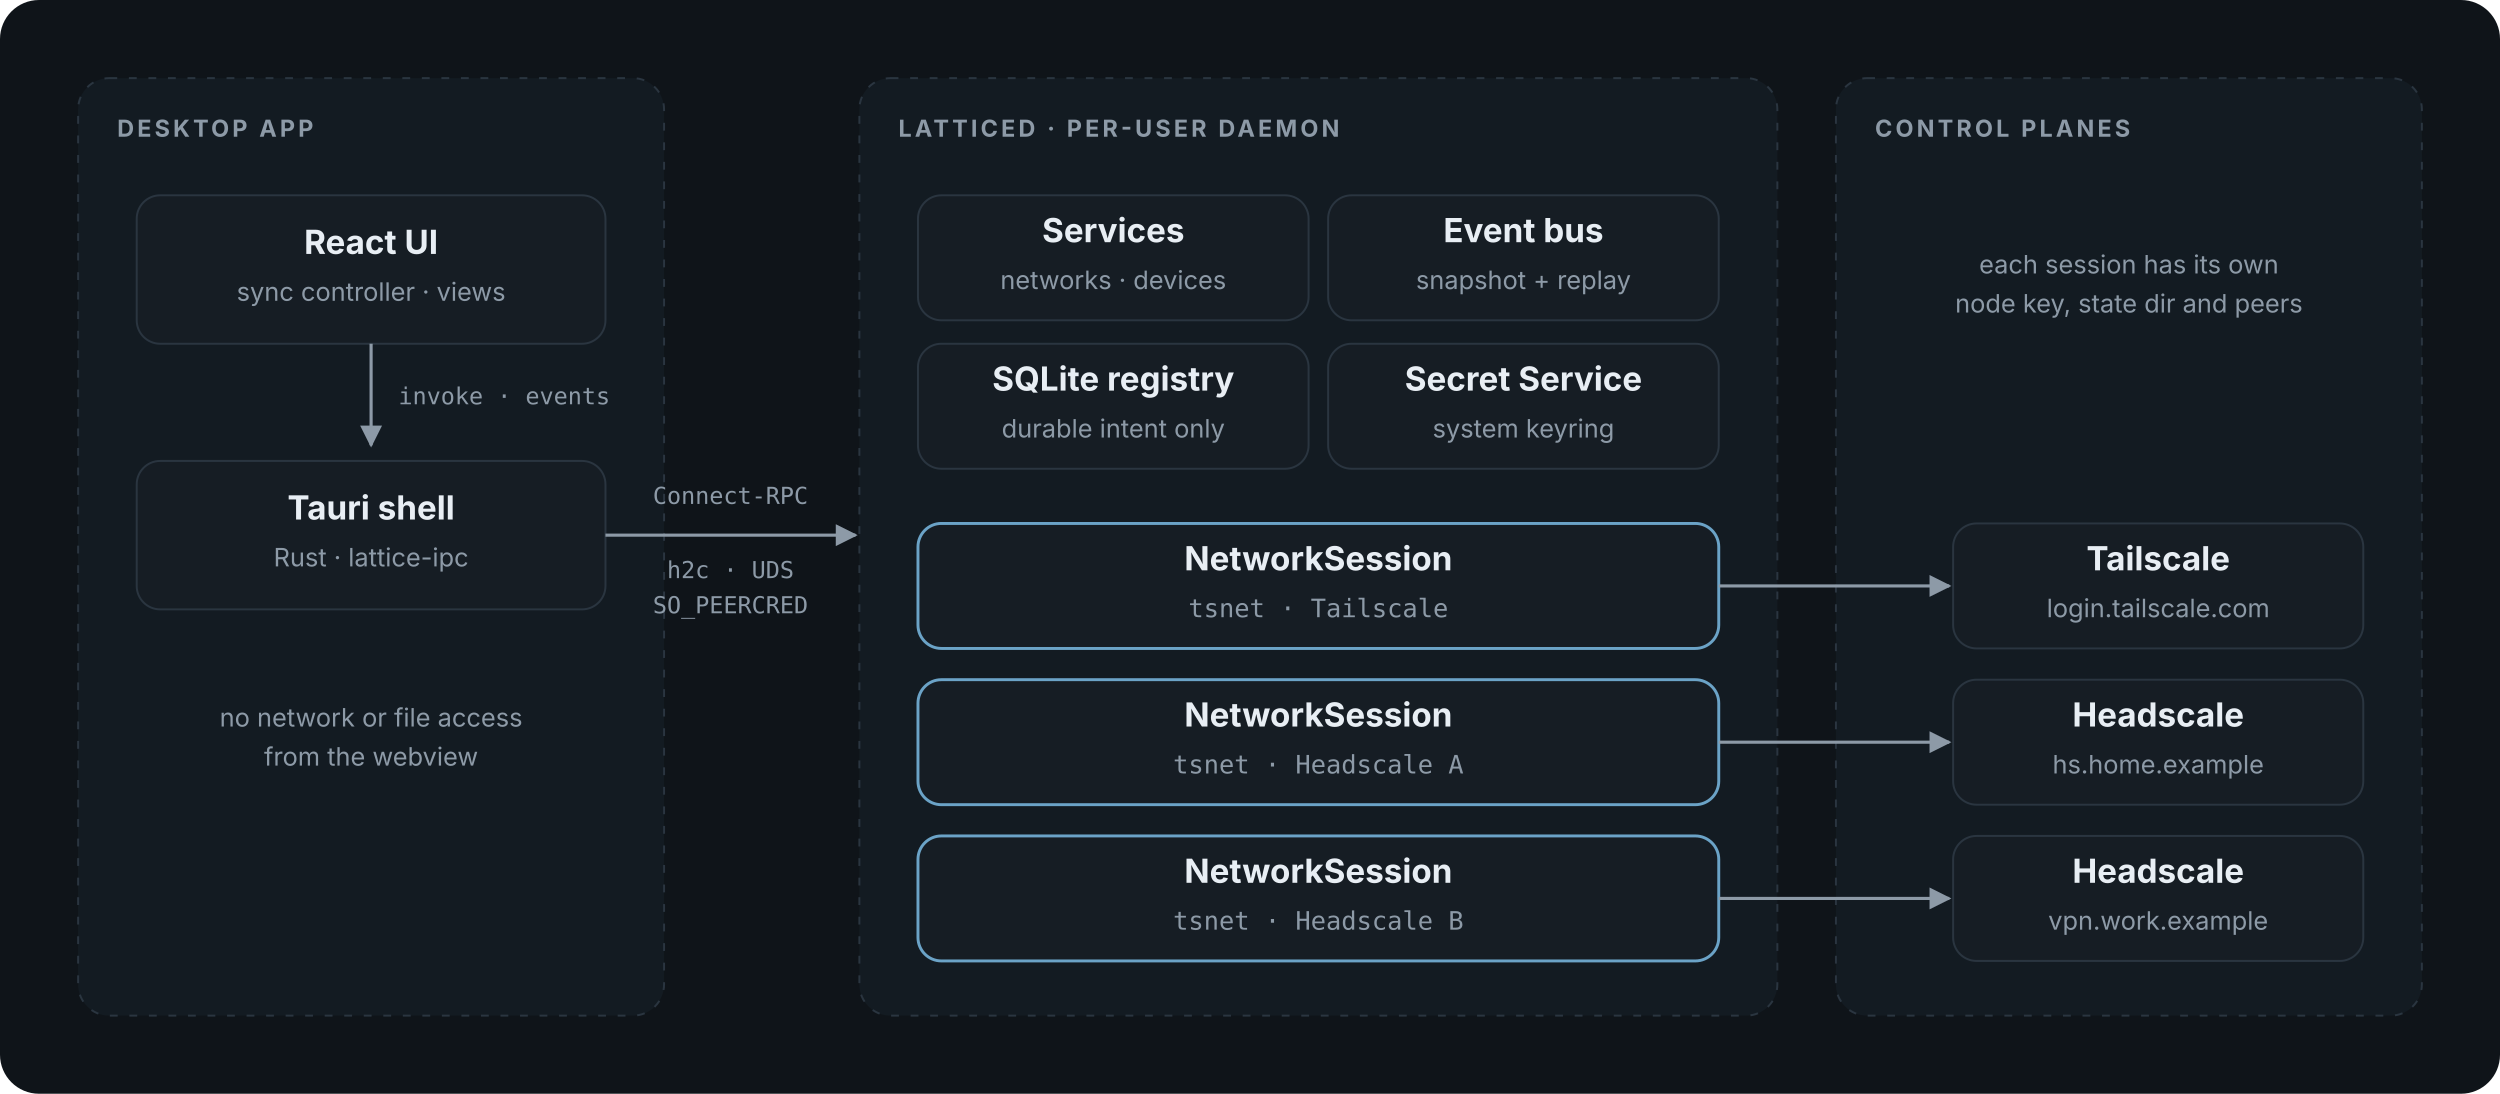
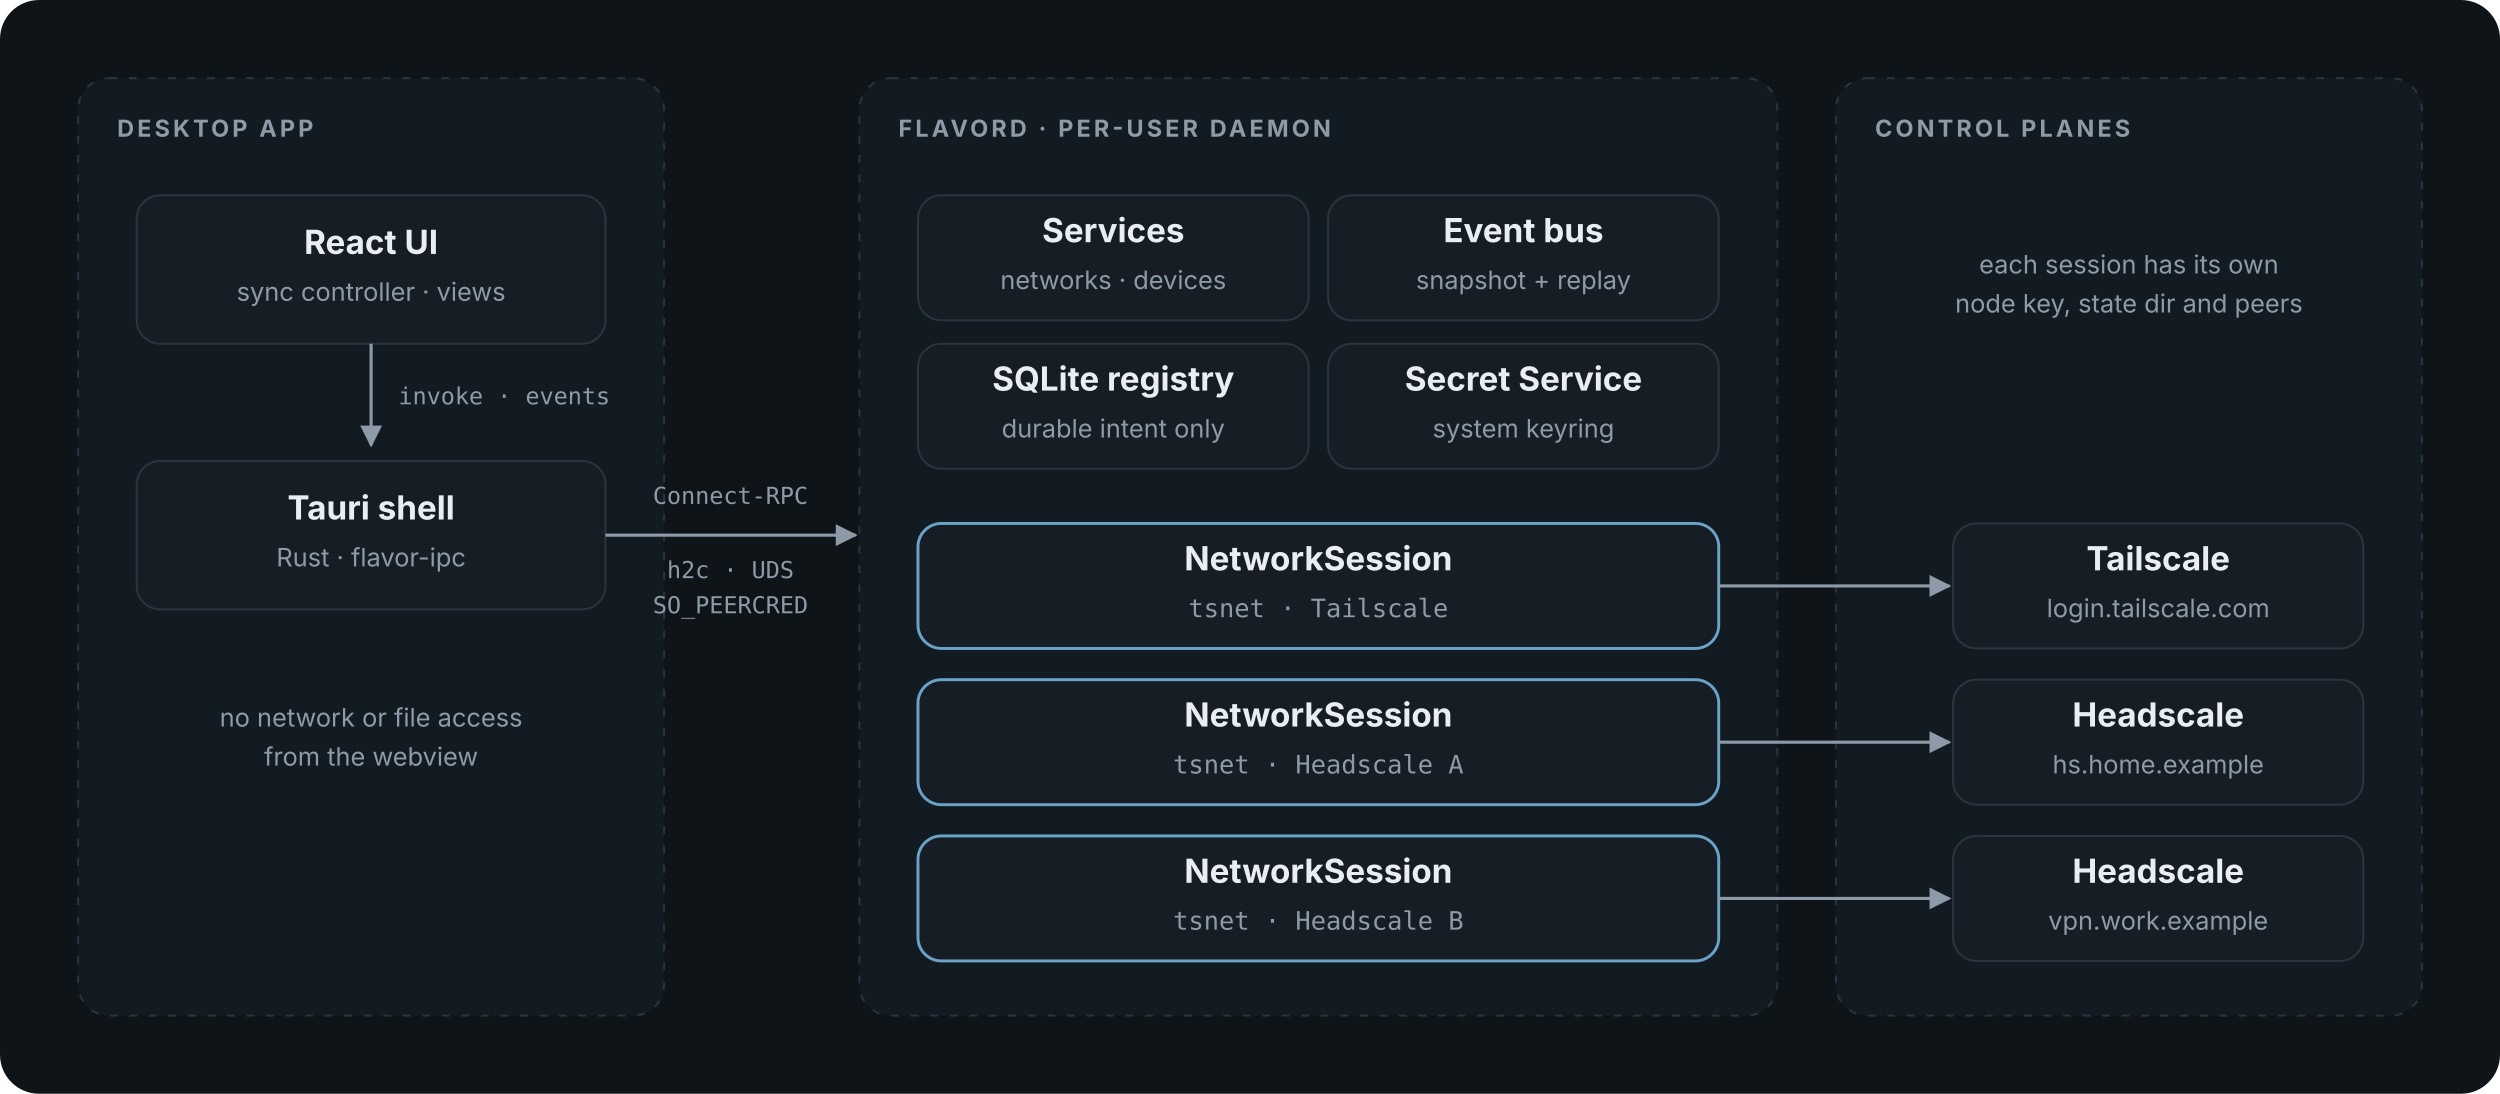
- <svg xmlns="http://www.w3.org/2000/svg" width="1280" height="560" viewBox="0 0 1280 560" role="img" aria-label="Lattice architecture">
+ <svg xmlns="http://www.w3.org/2000/svg" width="1280" height="560" viewBox="0 0 1280 560" role="img" aria-label="Flavor architecture">
  <defs>
    <marker id="ah" viewBox="0 0 10 10" refX="9" refY="5" markerWidth="7" markerHeight="7" orient="auto-start-reverse">
      <path d="M0 0L10 5L0 10z" fill="#8D9AA7" />
    </marker>
  </defs>
  <rect width="1280" height="560" rx="20" fill="#0F1419" />
  <rect x="40" y="40" width="300" height="480" rx="16" fill="#131B22" stroke="#2A3540" stroke-dasharray="4 6" />
  <text x="60" y="70" font-family="Inter, ui-sans-serif, -apple-system, 'Segoe UI', Helvetica, Arial, sans-serif" font-size="12" font-weight="700" letter-spacing="1.6" fill="#8D9AA7">DESKTOP APP</text>
  <rect x="440" y="40" width="470" height="480" rx="16" fill="#131B22" stroke="#2A3540" stroke-dasharray="4 6" />
-   <text x="460" y="70" font-family="Inter, ui-sans-serif, -apple-system, 'Segoe UI', Helvetica, Arial, sans-serif" font-size="12" font-weight="700" letter-spacing="1.6" fill="#8D9AA7">LATTICED · PER-USER DAEMON</text>
+   <text x="460" y="70" font-family="Inter, ui-sans-serif, -apple-system, 'Segoe UI', Helvetica, Arial, sans-serif" font-size="12" font-weight="700" letter-spacing="1.6" fill="#8D9AA7">FLAVORD · PER-USER DAEMON</text>
  <rect x="940" y="40" width="300" height="480" rx="16" fill="#131B22" stroke="#2A3540" stroke-dasharray="4 6" />
  <text x="960" y="70" font-family="Inter, ui-sans-serif, -apple-system, 'Segoe UI', Helvetica, Arial, sans-serif" font-size="12" font-weight="700" letter-spacing="1.6" fill="#8D9AA7">CONTROL PLANES</text>
  <rect x="70" y="100" width="240" height="76" rx="12" fill="#161D24" stroke="#2A3540" stroke-width="1" />
  <text x="190.0" y="130.0" text-anchor="middle" font-family="Inter, ui-sans-serif, -apple-system, 'Segoe UI', Helvetica, Arial, sans-serif" font-size="17" font-weight="650" fill="#E8EEF4">React UI</text>
  <text x="190.0" y="154.0" text-anchor="middle" font-family="Inter, ui-sans-serif, -apple-system, 'Segoe UI', Helvetica, Arial, sans-serif" font-size="13" fill="#8D9AA7">sync controller · views</text>
  <line x1="190" y1="176" x2="190" y2="228" stroke="#8D9AA7" stroke-width="1.6" marker-end="url(#ah)" />
  <text x="204" y="207" font-family="'JetBrains Mono', ui-monospace, SFMono-Regular, Menlo, Consolas, monospace" font-size="12" fill="#8D9AA7">invoke · events</text>
  <rect x="70" y="236" width="240" height="76" rx="12" fill="#161D24" stroke="#2A3540" stroke-width="1" />
  <text x="190.0" y="266.0" text-anchor="middle" font-family="Inter, ui-sans-serif, -apple-system, 'Segoe UI', Helvetica, Arial, sans-serif" font-size="17" font-weight="650" fill="#E8EEF4">Tauri shell</text>
-   <text x="190.0" y="290.0" text-anchor="middle" font-family="Inter, ui-sans-serif, -apple-system, 'Segoe UI', Helvetica, Arial, sans-serif" font-size="13" fill="#8D9AA7">Rust · lattice-ipc</text>
+   <text x="190.0" y="290.0" text-anchor="middle" font-family="Inter, ui-sans-serif, -apple-system, 'Segoe UI', Helvetica, Arial, sans-serif" font-size="13" fill="#8D9AA7">Rust · flavor-ipc</text>
  <text x="190" y="372" text-anchor="middle" font-family="Inter, ui-sans-serif, -apple-system, 'Segoe UI', Helvetica, Arial, sans-serif" font-size="13" fill="#8D9AA7">no network or file access</text>
  <text x="190" y="392" text-anchor="middle" font-family="Inter, ui-sans-serif, -apple-system, 'Segoe UI', Helvetica, Arial, sans-serif" font-size="13" fill="#8D9AA7">from the webview</text>
  <line x1="310" y1="274" x2="438" y2="274" stroke="#8D9AA7" stroke-width="1.6" marker-end="url(#ah)" />
  <text x="374.0" y="258" text-anchor="middle" font-family="'JetBrains Mono', ui-monospace, SFMono-Regular, Menlo, Consolas, monospace" font-size="12" fill="#8D9AA7">Connect-RPC</text>
  <text x="374" y="296" text-anchor="middle" font-family="'JetBrains Mono', ui-monospace, SFMono-Regular, Menlo, Consolas, monospace" font-size="12" fill="#8D9AA7">h2c · UDS</text>
  <text x="374" y="314" text-anchor="middle" font-family="'JetBrains Mono', ui-monospace, SFMono-Regular, Menlo, Consolas, monospace" font-size="12" fill="#8D9AA7">SO_PEERCRED</text>
  <rect x="470" y="100" width="200" height="64" rx="12" fill="#161D24" stroke="#2A3540" stroke-width="1" />
  <text x="570.0" y="124.0" text-anchor="middle" font-family="Inter, ui-sans-serif, -apple-system, 'Segoe UI', Helvetica, Arial, sans-serif" font-size="17" font-weight="650" fill="#E8EEF4">Services</text>
  <text x="570.0" y="148.0" text-anchor="middle" font-family="Inter, ui-sans-serif, -apple-system, 'Segoe UI', Helvetica, Arial, sans-serif" font-size="13" fill="#8D9AA7">networks · devices</text>
  <rect x="680" y="100" width="200" height="64" rx="12" fill="#161D24" stroke="#2A3540" stroke-width="1" />
  <text x="780.0" y="124.0" text-anchor="middle" font-family="Inter, ui-sans-serif, -apple-system, 'Segoe UI', Helvetica, Arial, sans-serif" font-size="17" font-weight="650" fill="#E8EEF4">Event bus</text>
  <text x="780.0" y="148.0" text-anchor="middle" font-family="Inter, ui-sans-serif, -apple-system, 'Segoe UI', Helvetica, Arial, sans-serif" font-size="13" fill="#8D9AA7">snapshot + replay</text>
  <rect x="470" y="176" width="200" height="64" rx="12" fill="#161D24" stroke="#2A3540" stroke-width="1" />
  <text x="570.0" y="200.0" text-anchor="middle" font-family="Inter, ui-sans-serif, -apple-system, 'Segoe UI', Helvetica, Arial, sans-serif" font-size="17" font-weight="650" fill="#E8EEF4">SQLite registry</text>
  <text x="570.0" y="224.0" text-anchor="middle" font-family="Inter, ui-sans-serif, -apple-system, 'Segoe UI', Helvetica, Arial, sans-serif" font-size="13" fill="#8D9AA7">durable intent only</text>
  <rect x="680" y="176" width="200" height="64" rx="12" fill="#161D24" stroke="#2A3540" stroke-width="1" />
  <text x="780.0" y="200.0" text-anchor="middle" font-family="Inter, ui-sans-serif, -apple-system, 'Segoe UI', Helvetica, Arial, sans-serif" font-size="17" font-weight="650" fill="#E8EEF4">Secret Service</text>
  <text x="780.0" y="224.0" text-anchor="middle" font-family="Inter, ui-sans-serif, -apple-system, 'Segoe UI', Helvetica, Arial, sans-serif" font-size="13" fill="#8D9AA7">system keyring</text>
  <rect x="470" y="268" width="410" height="64" rx="12" fill="#161D24" stroke="#6BA3C7" stroke-width="1.5" />
  <text x="675.0" y="292.0" text-anchor="middle" font-family="Inter, ui-sans-serif, -apple-system, 'Segoe UI', Helvetica, Arial, sans-serif" font-size="17" font-weight="650" fill="#E8EEF4">NetworkSession</text>
  <text x="675.0" y="316.0" text-anchor="middle" font-family="'JetBrains Mono', ui-monospace, SFMono-Regular, Menlo, Consolas, monospace" font-size="13" fill="#8D9AA7">tsnet · Tailscale</text>
  <rect x="470" y="348" width="410" height="64" rx="12" fill="#161D24" stroke="#6BA3C7" stroke-width="1.5" />
  <text x="675.0" y="372.0" text-anchor="middle" font-family="Inter, ui-sans-serif, -apple-system, 'Segoe UI', Helvetica, Arial, sans-serif" font-size="17" font-weight="650" fill="#E8EEF4">NetworkSession</text>
  <text x="675.0" y="396.0" text-anchor="middle" font-family="'JetBrains Mono', ui-monospace, SFMono-Regular, Menlo, Consolas, monospace" font-size="13" fill="#8D9AA7">tsnet · Headscale A</text>
  <rect x="470" y="428" width="410" height="64" rx="12" fill="#161D24" stroke="#6BA3C7" stroke-width="1.5" />
  <text x="675.0" y="452.0" text-anchor="middle" font-family="Inter, ui-sans-serif, -apple-system, 'Segoe UI', Helvetica, Arial, sans-serif" font-size="17" font-weight="650" fill="#E8EEF4">NetworkSession</text>
  <text x="675.0" y="476.0" text-anchor="middle" font-family="'JetBrains Mono', ui-monospace, SFMono-Regular, Menlo, Consolas, monospace" font-size="13" fill="#8D9AA7">tsnet · Headscale B</text>
  <line x1="880" y1="300" x2="998" y2="300" stroke="#8D9AA7" stroke-width="1.6" marker-end="url(#ah)" />
  <line x1="880" y1="380" x2="998" y2="380" stroke="#8D9AA7" stroke-width="1.6" marker-end="url(#ah)" />
  <line x1="880" y1="460" x2="998" y2="460" stroke="#8D9AA7" stroke-width="1.6" marker-end="url(#ah)" />
  <text x="1090" y="140" text-anchor="middle" font-family="Inter, ui-sans-serif, -apple-system, 'Segoe UI', Helvetica, Arial, sans-serif" font-size="13" fill="#8D9AA7">each session has its own</text>
  <text x="1090" y="160" text-anchor="middle" font-family="Inter, ui-sans-serif, -apple-system, 'Segoe UI', Helvetica, Arial, sans-serif" font-size="13" fill="#8D9AA7">node key, state dir and peers</text>
  <rect x="1000" y="268" width="210" height="64" rx="12" fill="#161D24" stroke="#2A3540" stroke-width="1" />
  <text x="1105.0" y="292.0" text-anchor="middle" font-family="Inter, ui-sans-serif, -apple-system, 'Segoe UI', Helvetica, Arial, sans-serif" font-size="17" font-weight="650" fill="#E8EEF4">Tailscale</text>
  <text x="1105.0" y="316.0" text-anchor="middle" font-family="Inter, ui-sans-serif, -apple-system, 'Segoe UI', Helvetica, Arial, sans-serif" font-size="13" fill="#8D9AA7">login.tailscale.com</text>
  <rect x="1000" y="348" width="210" height="64" rx="12" fill="#161D24" stroke="#2A3540" stroke-width="1" />
  <text x="1105.0" y="372.0" text-anchor="middle" font-family="Inter, ui-sans-serif, -apple-system, 'Segoe UI', Helvetica, Arial, sans-serif" font-size="17" font-weight="650" fill="#E8EEF4">Headscale</text>
  <text x="1105.0" y="396.0" text-anchor="middle" font-family="Inter, ui-sans-serif, -apple-system, 'Segoe UI', Helvetica, Arial, sans-serif" font-size="13" fill="#8D9AA7">hs.home.example</text>
  <rect x="1000" y="428" width="210" height="64" rx="12" fill="#161D24" stroke="#2A3540" stroke-width="1" />
  <text x="1105.0" y="452.0" text-anchor="middle" font-family="Inter, ui-sans-serif, -apple-system, 'Segoe UI', Helvetica, Arial, sans-serif" font-size="17" font-weight="650" fill="#E8EEF4">Headscale</text>
  <text x="1105.0" y="476.0" text-anchor="middle" font-family="Inter, ui-sans-serif, -apple-system, 'Segoe UI', Helvetica, Arial, sans-serif" font-size="13" fill="#8D9AA7">vpn.work.example</text>
</svg>
